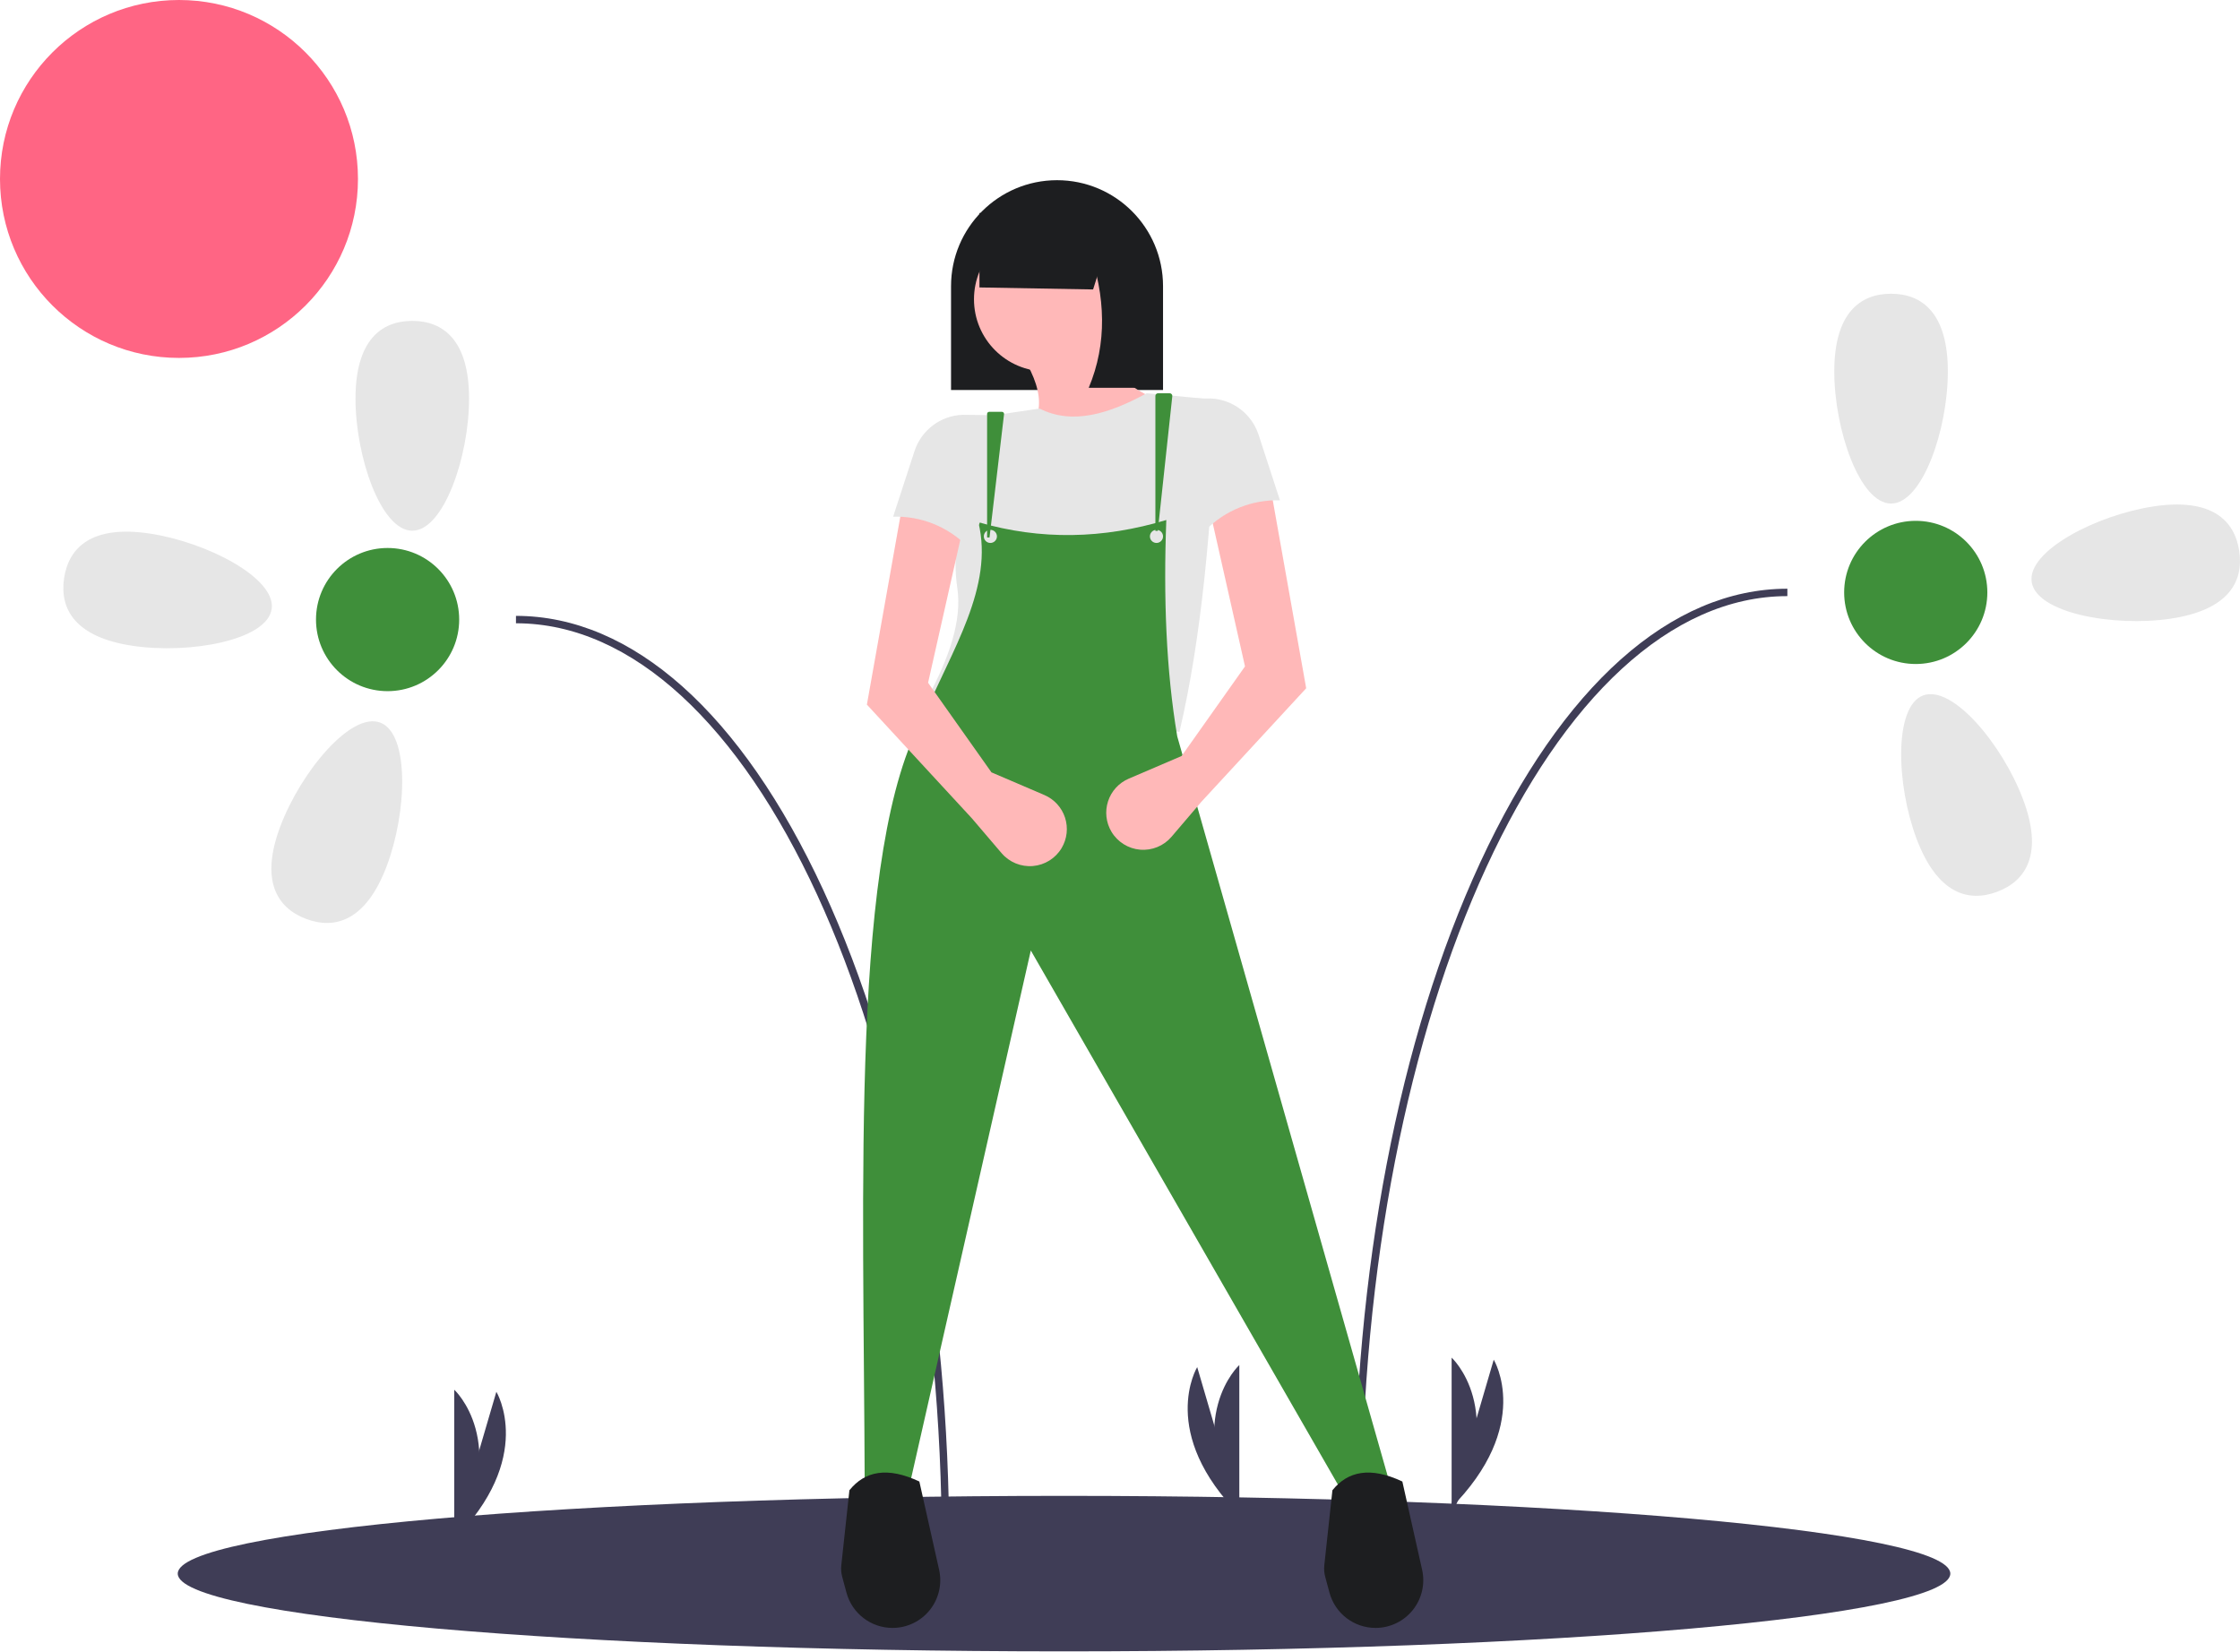
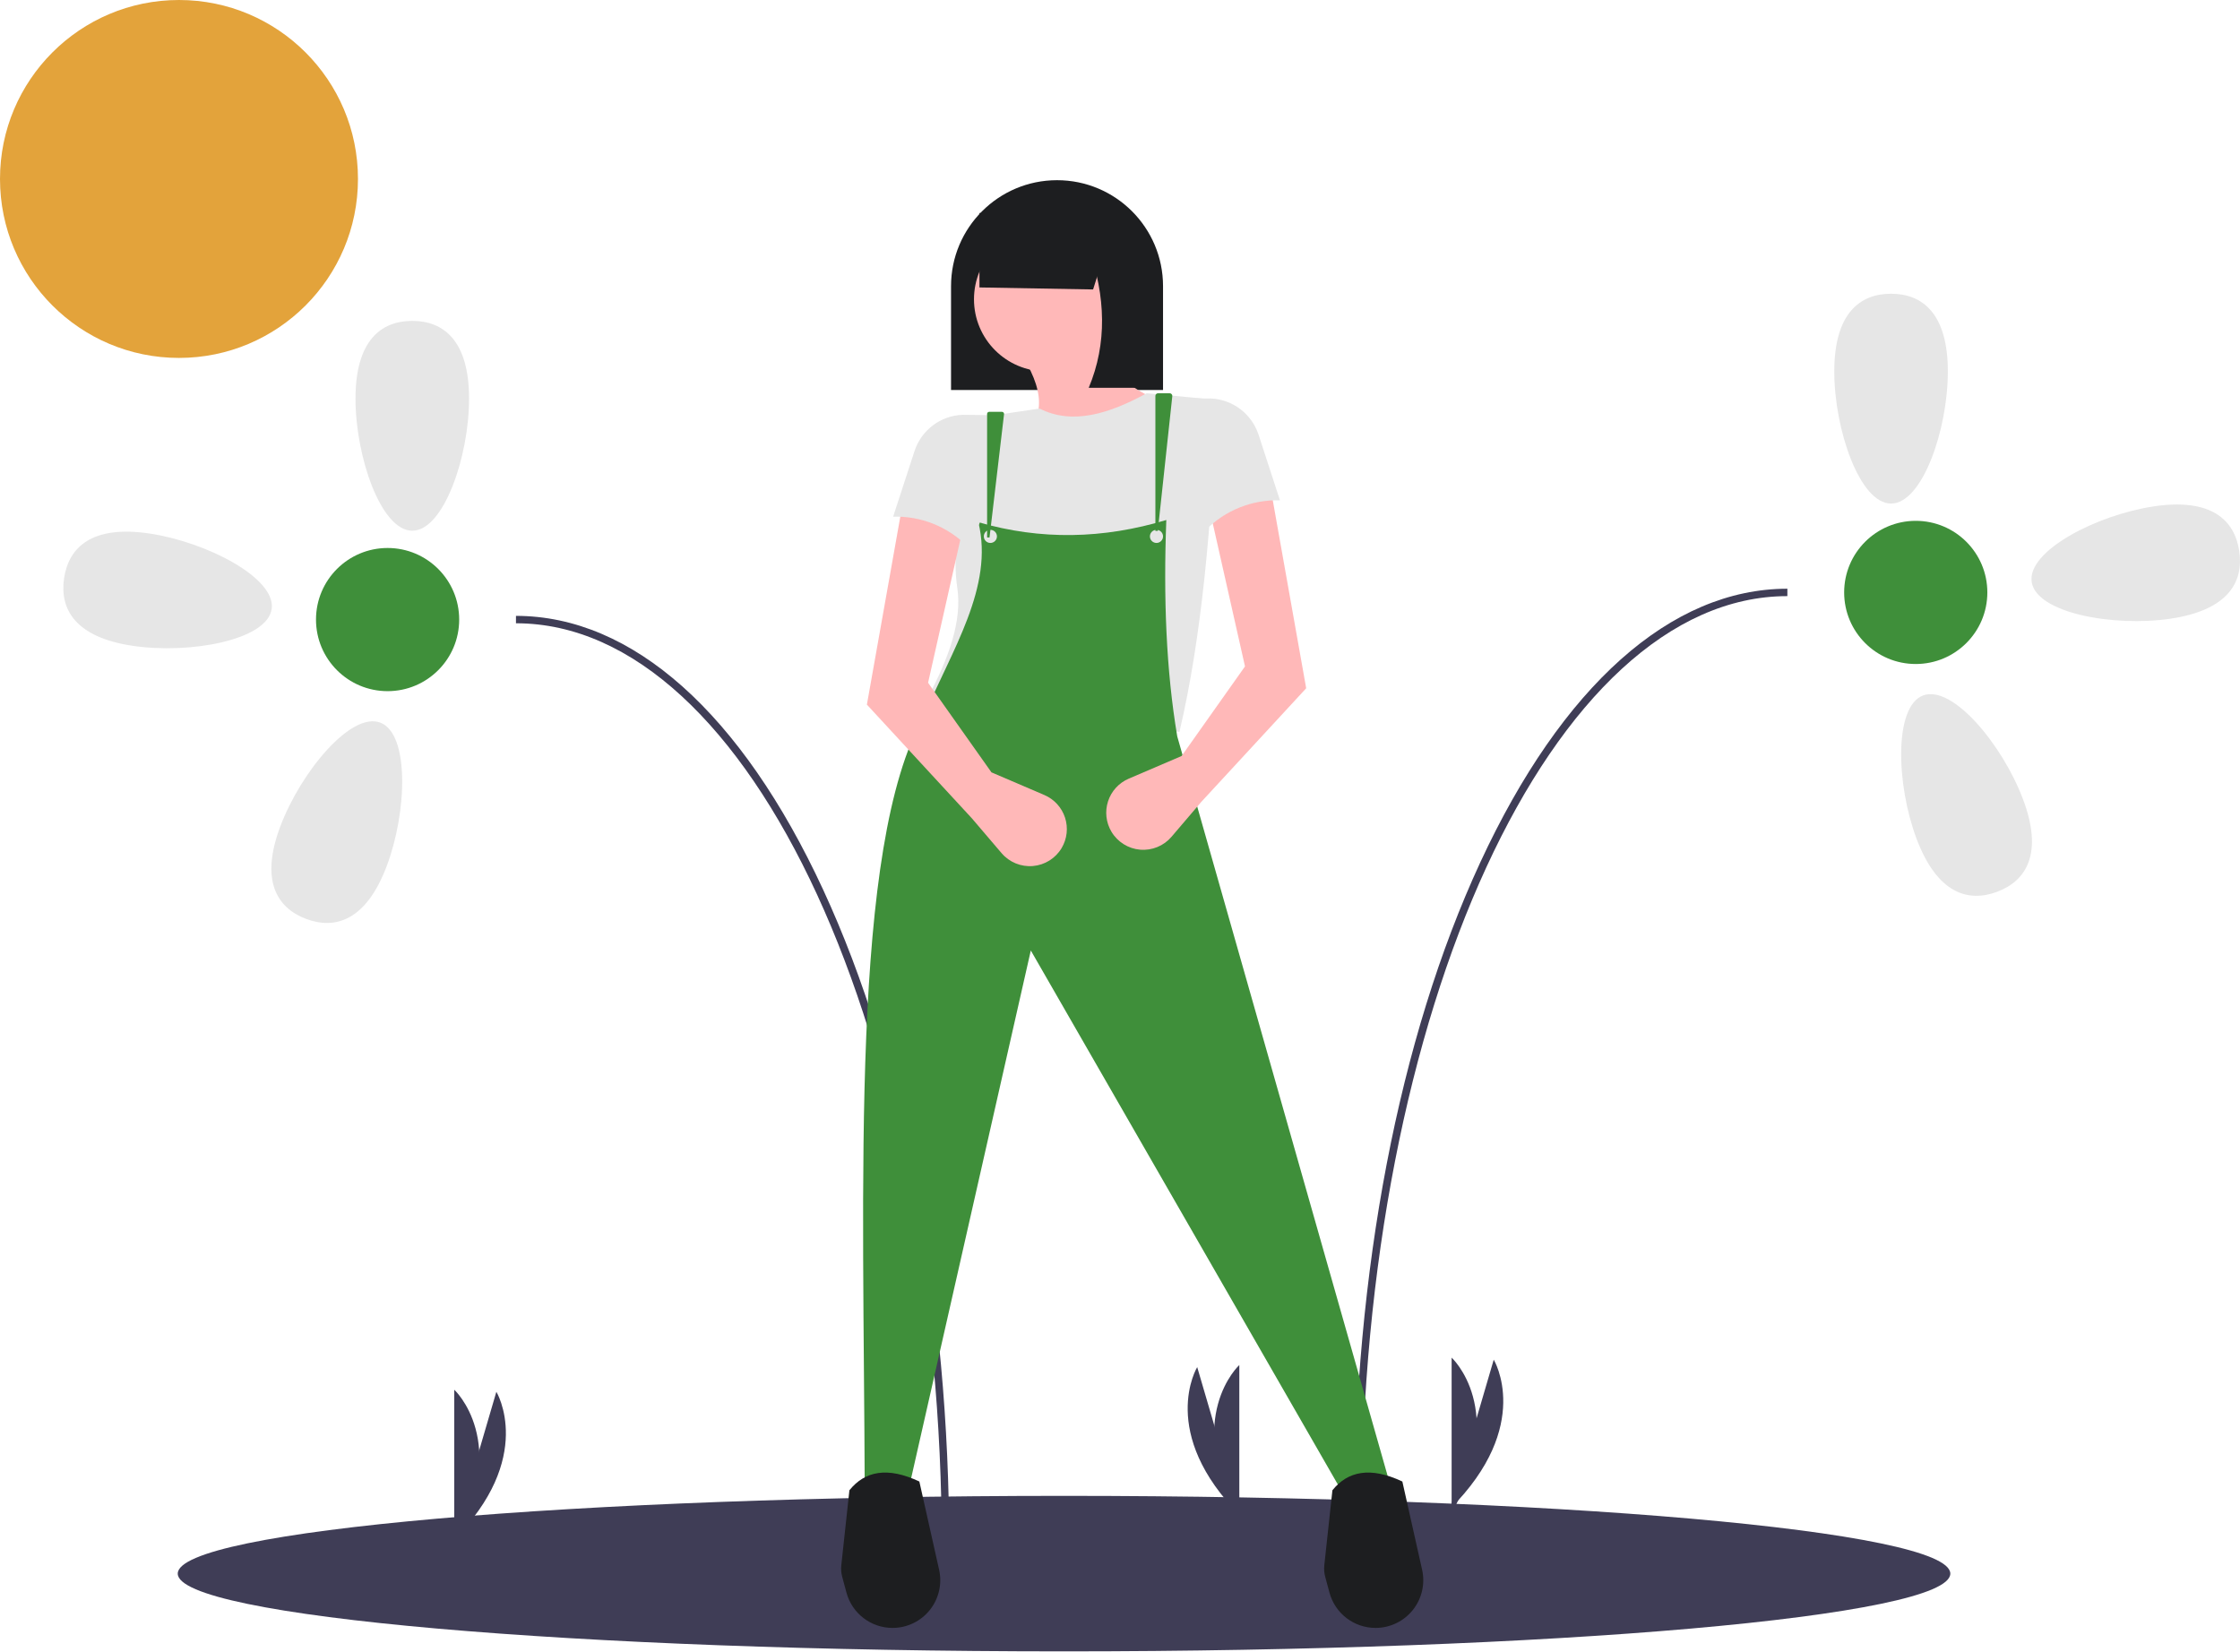
<svg xmlns="http://www.w3.org/2000/svg" id="a31549b3-35b0-456f-b94a-9d2cacde86e9" data-name="Layer 1" width="907.342" height="669" viewBox="0 0 907.342 669">
-   <circle cx="72.5" cy="72.5" r="72.5" fill="#ff6584" />
+   <circle cx="72.5" cy="72.5" r="72.5" fill="#E3A33B" />
  <ellipse cx="431" cy="637.5" rx="359" ry="31.5" fill="#3f3d56" />
  <path d="M697.829,731.5h-3c0-100.728,18.138-195.396,51.073-266.565C779.007,393.397,823.196,354,870.329,354v3C775.212,357,697.829,525,697.829,731.5Z" transform="translate(-146.329 -115.5)" fill="#3f3d56" />
  <path d="M935.329,266c0,23.472-10.297,53.5-23,53.5s-23-30.028-23-53.5,10.297-31.5,23-31.5S935.329,242.528,935.329,266Z" transform="translate(-146.329 -115.5)" fill="#e6e6e6" />
  <path d="M1025.594,366.131c-23.217,3.454-54.433-2.312-56.302-14.877s26.316-27.169,49.533-30.623,32.672,5.55,34.542,18.114S1048.81,362.677,1025.594,366.131Z" transform="translate(-146.329 -115.5)" fill="#e6e6e6" />
  <path d="M922.707,455.424c-8.302-21.955-9.292-53.684,2.589-58.177s32.134,19.951,40.437,41.906,1.51,33.106-10.371,37.599S931.009,477.379,922.707,455.424Z" transform="translate(-146.329 -115.5)" fill="#e6e6e6" />
  <circle cx="776" cy="240" r="29" fill="#3f8f3a" />
  <path d="M530.829,742.5h-3c0-206.5-77.383-374.5-172.5-374.5v-3c47.133,0,91.322,39.397,124.427,110.935C512.691,547.104,530.829,641.772,530.829,742.5Z" transform="translate(-146.329 -115.5)" fill="#3f3d56" />
  <path d="M290.329,277c0,23.472,10.297,53.5,23,53.5s23-30.028,23-53.5-10.297-31.5-23-31.5S290.329,253.528,290.329,277Z" transform="translate(-146.329 -115.5)" fill="#e6e6e6" />
  <path d="M200.064,377.131c23.217,3.454,54.433-2.312,56.302-14.877s-26.316-27.169-49.533-30.623-32.672,5.55-34.542,18.114S176.847,373.677,200.064,377.131Z" transform="translate(-146.329 -115.5)" fill="#e6e6e6" />
  <path d="M302.951,466.424c8.302-21.955,9.292-53.684-2.589-58.177s-32.134,19.951-40.437,41.906-1.51,33.106,10.371,37.599S294.649,488.379,302.951,466.424Z" transform="translate(-146.329 -115.5)" fill="#e6e6e6" />
  <circle cx="157" cy="251" r="29" fill="#3f8f3a" />
  <path d="M330.329,736.5v-58s23,21,0,63" transform="translate(-146.329 -115.5)" fill="#3f3d56" />
  <path d="M331.088,734.996l16.299-55.663s16.172,26.617-17.704,60.461" transform="translate(-146.329 -115.5)" fill="#3f3d56" />
  <path d="M734.329,723.5v-58s23,21,0,63" transform="translate(-146.329 -115.5)" fill="#3f3d56" />
  <path d="M735.088,721.996l16.299-55.663s16.172,26.617-17.704,60.461" transform="translate(-146.329 -115.5)" fill="#3f3d56" />
  <path d="M648.329,726.5v-58s-23,21,0,63" transform="translate(-146.329 -115.5)" fill="#3f3d56" />
  <path d="M647.57,724.996l-16.299-55.663s-16.172,26.617,17.704,60.461" transform="translate(-146.329 -115.5)" fill="#3f3d56" />
  <path d="M428.167,73h0a42.936,42.936,0,0,1,42.936,42.936v42.051a0,0,0,0,1,0,0H385.23a0,0,0,0,1,0,0v-42.051A42.936,42.936,0,0,1,428.167,73Z" fill="#1d1e20" />
  <path d="M616.989,278.356c-15.748,11.188-36.728,15.502-59.314,17.706,15.562-12.627,9.463-26.572,0-40.723l34.526-3.541C593.199,264.644,603.161,272.563,616.989,278.356Z" transform="translate(-146.329 -115.5)" fill="#ffb8b8" />
  <path d="M624.071,412.034,522.264,397.869c8.253-15.547,13.794-30.567,11.849-44.131a62.576,62.576,0,0,1,.256-20.431l.648-3.455a54.754,54.754,0,0,1,7.584-18.697c4.089-6.588,2.678-16.487.909-26.601l23.903-3.541c13.189,6.7,27.996,2.236,43.379-6.197l28.329,2.656C637.202,327.954,632.982,374.256,624.071,412.034Z" transform="translate(-146.329 -115.5)" fill="#e6e6e6" />
  <path d="M709.059,715.686l-19.476,3.541L563.872,500.562,514.296,719.227l-17.706-.885c-.388-123.92-5.959-259.977,24.009-312.821,11.243-26.681,28.446-52.23,22.026-78.474,25.217,7.349,50.6,6.824,76.134-.885-1.199,31.49-.063,60.993,4.426,87.643Z" transform="translate(-146.329 -115.5)" fill="#3f8f3a" />
  <path d="M703.512,775h0a19.331,19.331,0,0,1-18.666-14.306L683.119,754.281a12.695,12.695,0,0,1-.363-4.665l3.285-30.389c6.265-7.766,15.374-9.639,28.329-3.541l8.006,35.76A19.331,19.331,0,0,1,703.512,775Z" transform="translate(-146.329 -115.5)" fill="#1d1e20" />
  <path d="M507.865,775h0a19.331,19.331,0,0,1-18.666-14.306l-1.727-6.413a12.695,12.695,0,0,1-.363-4.665l3.285-30.389c6.265-7.766,15.374-9.639,28.329-3.541l8.006,35.76A19.331,19.331,0,0,1,507.865,775Z" transform="translate(-146.329 -115.5)" fill="#1d1e20" />
  <circle cx="423.74" cy="121.248" r="29.214" fill="#ffb8b8" />
  <circle cx="401.166" cy="217.301" r="2.656" fill="#e6e6e6" />
  <circle cx="468.447" cy="217.301" r="2.656" fill="#e6e6e6" />
  <polygon points="442.774 117.264 396.739 116.449 396.739 86.279 452.512 86.279 442.774 117.264" fill="#1d1e20" />
  <path d="M607.694,272.602H587.332c7.525-17.98,6.862-36.946,0-56.658h20.362Z" transform="translate(-146.329 -115.5)" fill="#1d1e20" />
  <path d="M632.924,440.363l-12.062,14.141a15.016,15.016,0,0,1-24.331-2.07l0,0a15.016,15.016,0,0,1,6.992-21.476l21.434-9.186L650.63,385.475l-14.165-62.855,24.788-7.968,14.165,79.675Z" transform="translate(-146.329 -115.5)" fill="#ffb8b8" />
  <path d="M539.97,446.986,552.031,461.127a15.016,15.016,0,0,0,24.331-2.07l0,0a15.016,15.016,0,0,0-6.992-21.476l-21.434-9.186-25.673-36.297,14.165-62.855-24.788-7.968L497.476,400.951Z" transform="translate(-146.329 -115.5)" fill="#ffb8b8" />
  <path d="M664.794,318.194a40.624,40.624,0,0,0-30.02,11.968l-8.853-53.117,10.708-.126a21.345,21.345,0,0,1,19.503,14.713Z" transform="translate(-146.329 -115.5)" fill="#e6e6e6" />
  <path d="M508.099,324.817a40.624,40.624,0,0,1,30.02,11.968c10.246-15.54,11.731-33.681,8.853-53.117l-10.708-.126a21.345,21.345,0,0,0-19.503,14.713Z" transform="translate(-146.329 -115.5)" fill="#e6e6e6" />
  <path d="M614.333,330.588h.975l5.879-54.585a1.074,1.074,0,0,0-1.068-1.188h-4.713a1.075,1.075,0,0,0-1.074,1.074Z" transform="translate(-146.329 -115.5)" fill="#3f8f3a" />
  <path d="M546.167,333.244h.983l5.879-49.964a.842.842,0,0,0-.836-.94h-5.184a.843.843,0,0,0-.842.842Z" transform="translate(-146.329 -115.5)" fill="#3f8f3a" />
</svg>
